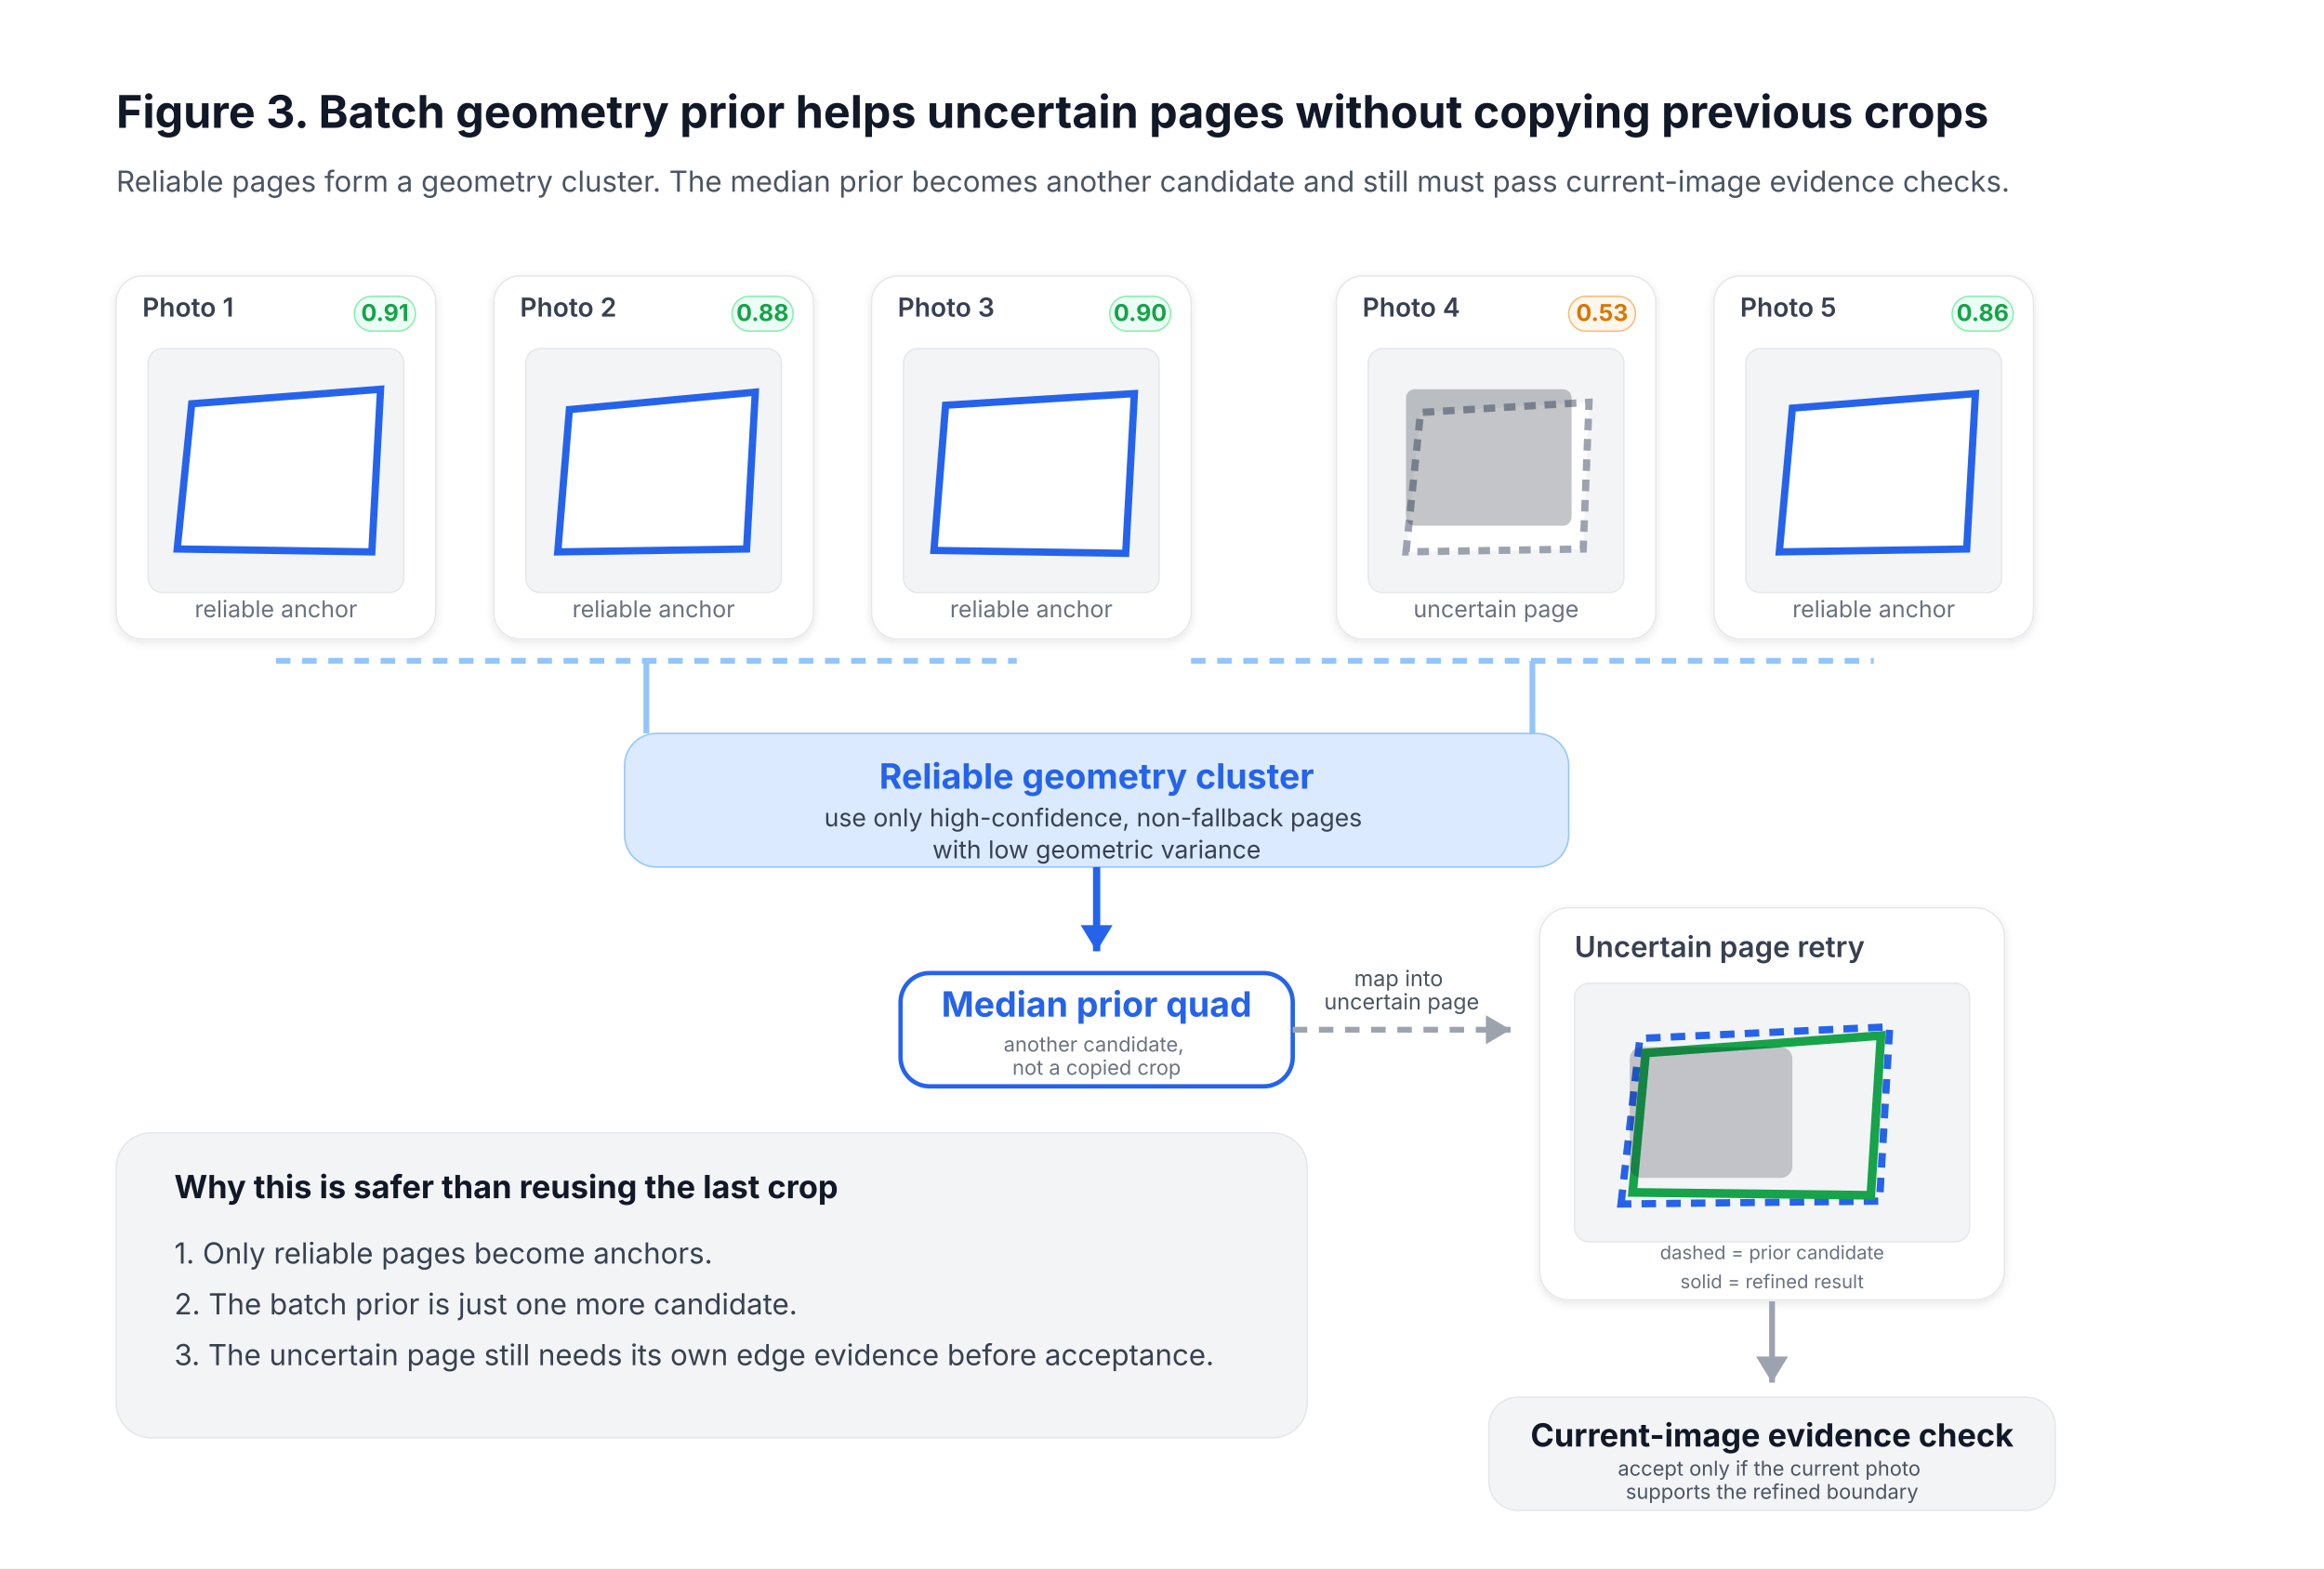
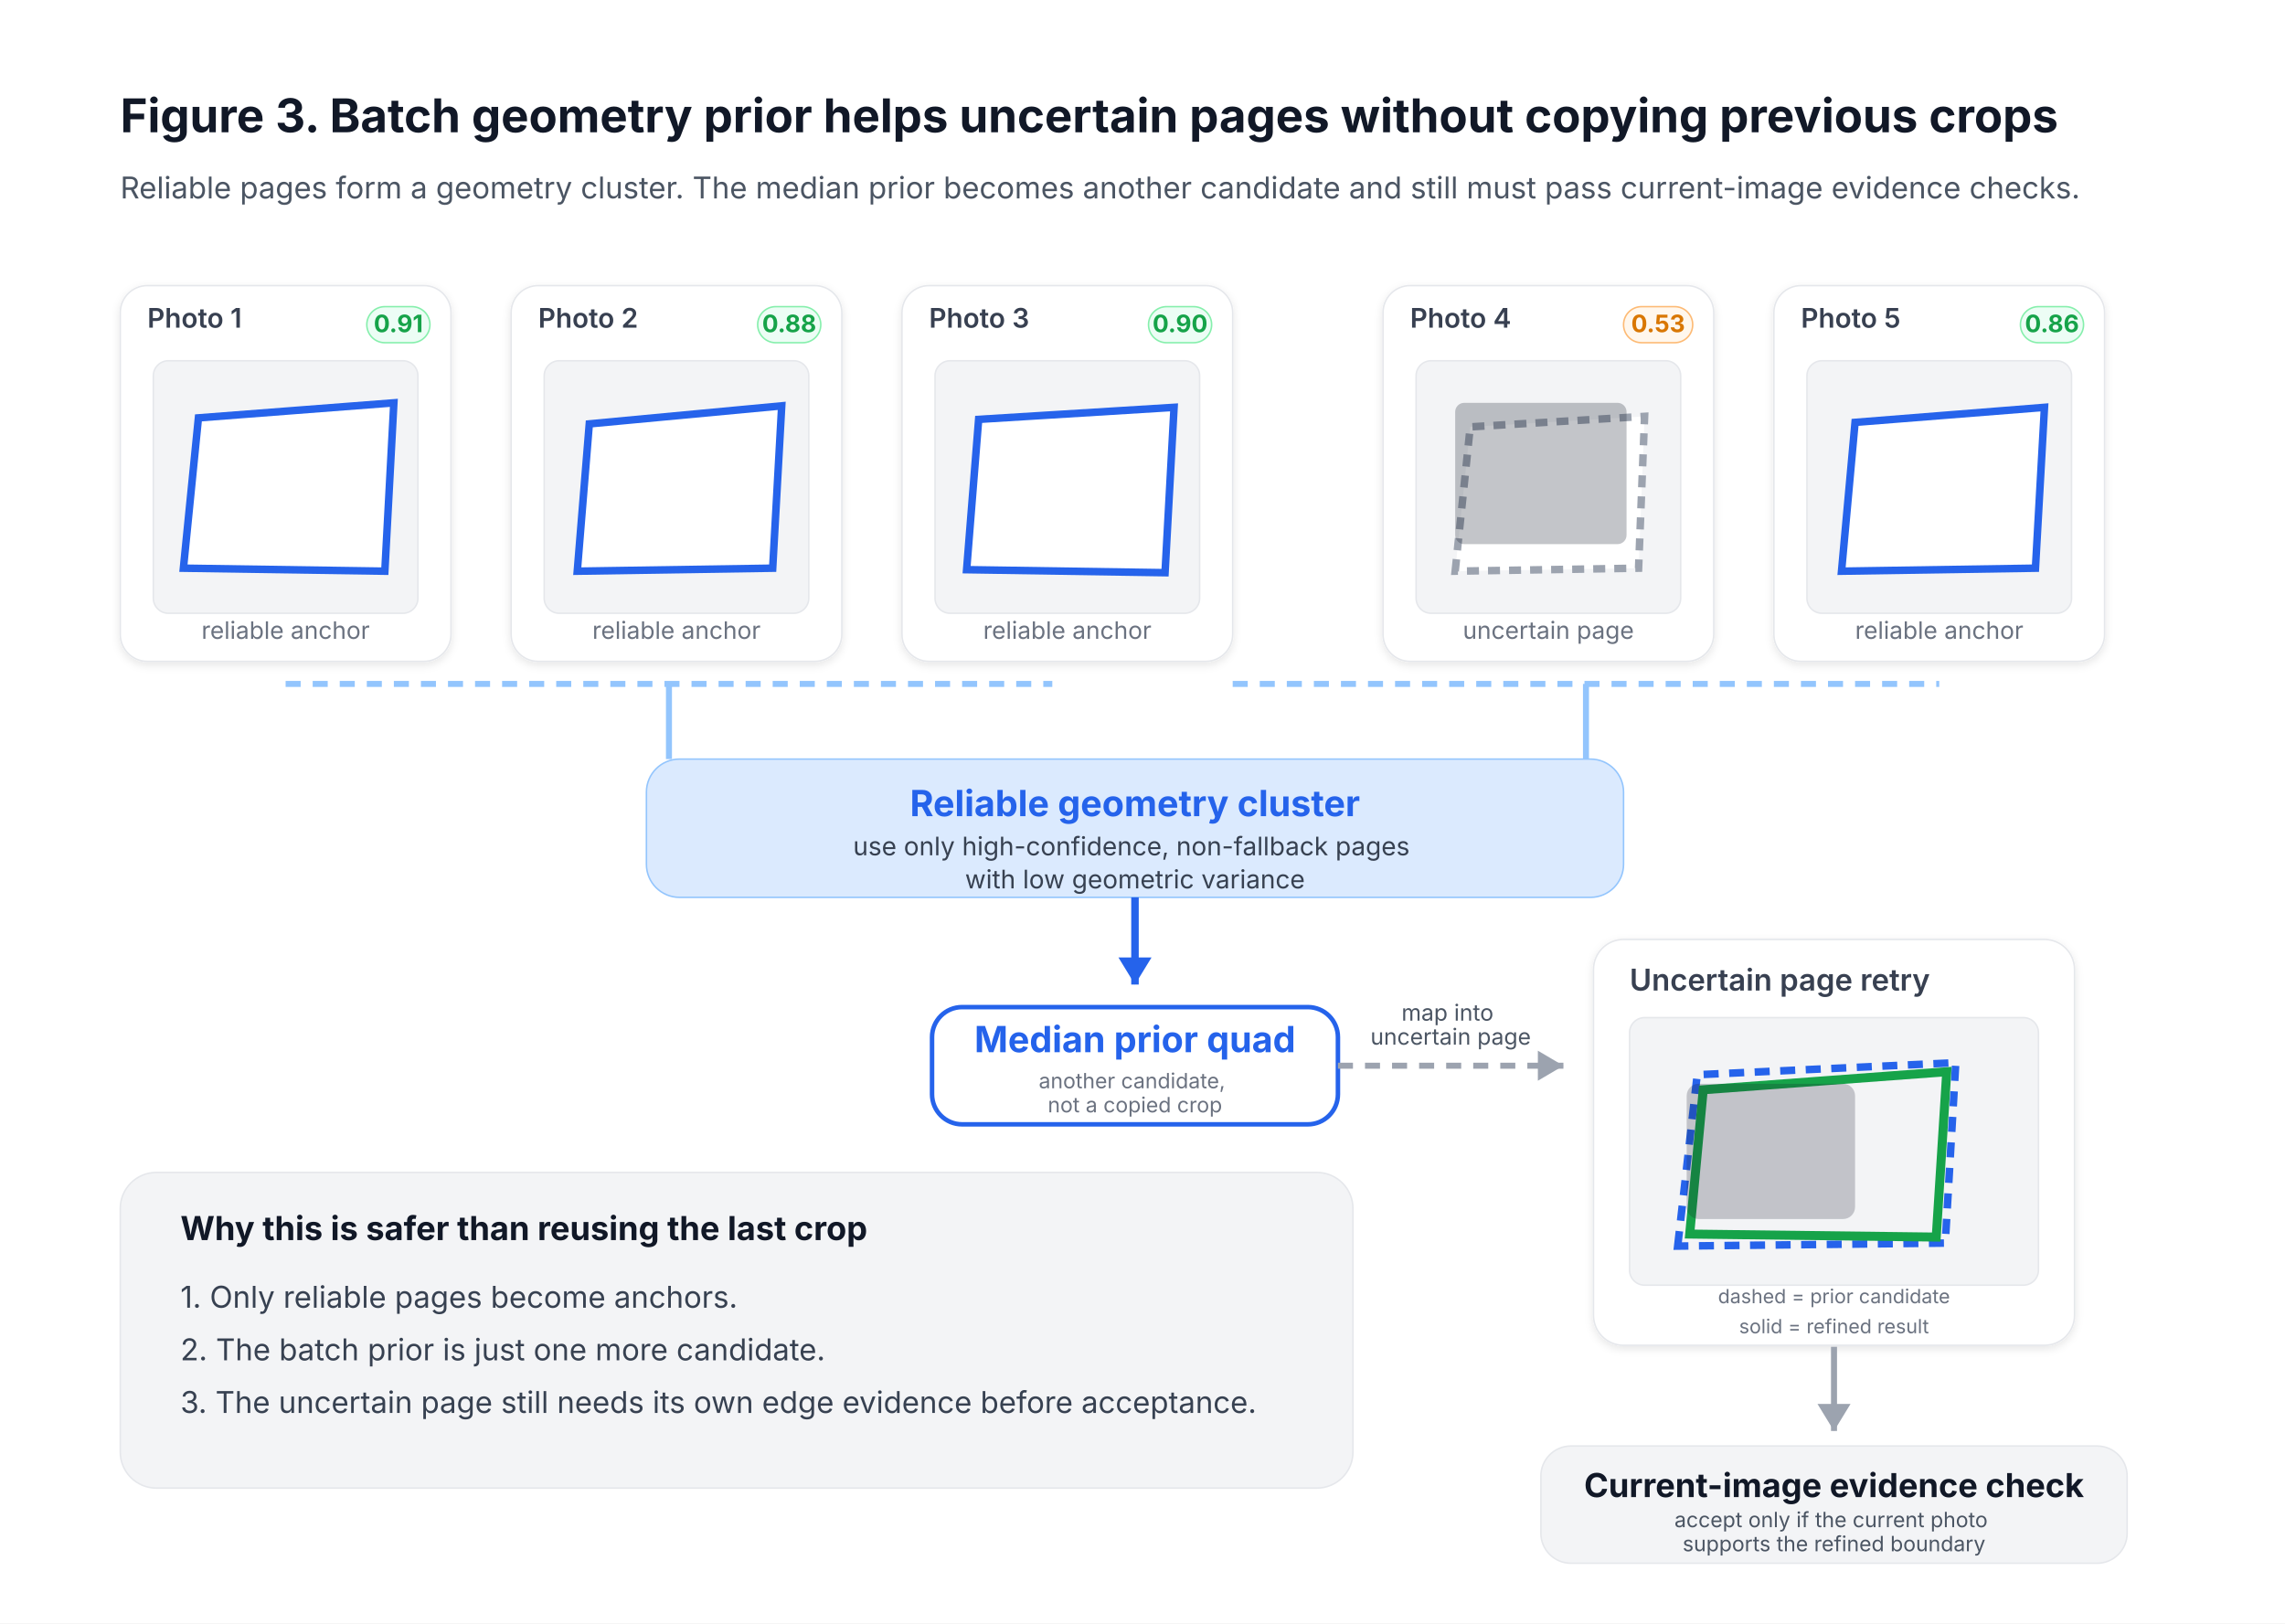
- <svg xmlns="http://www.w3.org/2000/svg" width="1600" height="1080" viewBox="0 0 1600 1080">
+ <svg xmlns="http://www.w3.org/2000/svg" width="1520" height="1080" viewBox="0 0 1520 1080">
  <rect width="1600" height="1080" fill="white" />
  <text x="80" y="88" font-family="Inter, Arial, sans-serif" font-size="31" font-weight="700" fill="#111827">Figure 3. Batch geometry prior helps uncertain pages without copying previous crops</text>
  <text x="80" y="132" font-family="Inter, Arial, sans-serif" font-size="20" fill="#4B5563">Reliable pages form a geometry cluster. The median prior becomes another candidate and still must pass current-image evidence checks.</text>
  <defs>
    <filter id="shadow" x="-20%" y="-20%" width="140%" height="140%">
      <feDropShadow dx="0" dy="2" stdDeviation="3" flood-color="#000000" flood-opacity="0.10" />
    </filter>
  </defs>
  <g transform="translate(80,190)" filter="url(#shadow)">
    <rect x="0" y="0" width="220" height="250" rx="18" fill="white" stroke="#E5E7EB" />
    <text x="18" y="28" font-family="Inter, Arial, sans-serif" font-size="18" font-weight="600" fill="#374151">Photo 1</text>
    <rect x="164" y="14" width="42" height="24" rx="12" fill="#ECFDF5" stroke="#86EFAC" />
    <text x="185" y="31" font-family="Inter, Arial, sans-serif" font-size="16" font-weight="700" fill="#16A34A" text-anchor="middle">0.91</text>
    <rect x="22" y="50" width="176" height="168" rx="10" fill="#F3F4F6" stroke="#E5E7EB" />
    <polygon points="42,188 52,88 182,78 176,190" fill="white" stroke="#2563EB" stroke-width="5" />
    <text x="110" y="235" font-family="Inter, Arial, sans-serif" font-size="16" fill="#6B7280" text-anchor="middle">reliable anchor</text>
  </g>
  <g transform="translate(340,190)" filter="url(#shadow)">
    <rect x="0" y="0" width="220" height="250" rx="18" fill="white" stroke="#E5E7EB" />
    <text x="18" y="28" font-family="Inter, Arial, sans-serif" font-size="18" font-weight="600" fill="#374151">Photo 2</text>
    <rect x="164" y="14" width="42" height="24" rx="12" fill="#ECFDF5" stroke="#86EFAC" />
    <text x="185" y="31" font-family="Inter, Arial, sans-serif" font-size="16" font-weight="700" fill="#16A34A" text-anchor="middle">0.88</text>
    <rect x="22" y="50" width="176" height="168" rx="10" fill="#F3F4F6" stroke="#E5E7EB" />
    <polygon points="44,190 52,92 180,80 174,188" fill="white" stroke="#2563EB" stroke-width="5" />
    <text x="110" y="235" font-family="Inter, Arial, sans-serif" font-size="16" fill="#6B7280" text-anchor="middle">reliable anchor</text>
  </g>
  <g transform="translate(600,190)" filter="url(#shadow)">
    <rect x="0" y="0" width="220" height="250" rx="18" fill="white" stroke="#E5E7EB" />
    <text x="18" y="28" font-family="Inter, Arial, sans-serif" font-size="18" font-weight="600" fill="#374151">Photo 3</text>
    <rect x="164" y="14" width="42" height="24" rx="12" fill="#ECFDF5" stroke="#86EFAC" />
    <text x="185" y="31" font-family="Inter, Arial, sans-serif" font-size="16" font-weight="700" fill="#16A34A" text-anchor="middle">0.90</text>
    <rect x="22" y="50" width="176" height="168" rx="10" fill="#F3F4F6" stroke="#E5E7EB" />
    <polygon points="43,189 51,89 181,81 175,191" fill="white" stroke="#2563EB" stroke-width="5" />
    <text x="110" y="235" font-family="Inter, Arial, sans-serif" font-size="16" fill="#6B7280" text-anchor="middle">reliable anchor</text>
  </g>
  <g transform="translate(920,190)" filter="url(#shadow)">
    <rect x="0" y="0" width="220" height="250" rx="18" fill="white" stroke="#E5E7EB" />
    <text x="18" y="28" font-family="Inter, Arial, sans-serif" font-size="18" font-weight="600" fill="#374151">Photo 4</text>
    <rect x="160" y="14" width="46" height="24" rx="12" fill="#FFF7ED" stroke="#FDBA74" />
    <text x="183" y="31" font-family="Inter, Arial, sans-serif" font-size="16" font-weight="700" fill="#D97706" text-anchor="middle">0.53</text>
    <rect x="22" y="50" width="176" height="168" rx="10" fill="#F3F4F6" stroke="#E5E7EB" />
    <polygon points="48,190 58,94 174,87 170,188" fill="white" stroke="#9CA3AF" stroke-width="5" stroke-dasharray="8 6" />
    <rect x="48" y="78" width="114" height="94" rx="6" fill="#111827" opacity="0.25" />
    <text x="110" y="235" font-family="Inter, Arial, sans-serif" font-size="16" fill="#6B7280" text-anchor="middle">uncertain page</text>
  </g>
  <g transform="translate(1180,190)" filter="url(#shadow)">
    <rect x="0" y="0" width="220" height="250" rx="18" fill="white" stroke="#E5E7EB" />
    <text x="18" y="28" font-family="Inter, Arial, sans-serif" font-size="18" font-weight="600" fill="#374151">Photo 5</text>
    <rect x="164" y="14" width="42" height="24" rx="12" fill="#ECFDF5" stroke="#86EFAC" />
    <text x="185" y="31" font-family="Inter, Arial, sans-serif" font-size="16" font-weight="700" fill="#16A34A" text-anchor="middle">0.86</text>
    <rect x="22" y="50" width="176" height="168" rx="10" fill="#F3F4F6" stroke="#E5E7EB" />
    <polygon points="45,190 54,91 180,81 174,188" fill="white" stroke="#2563EB" stroke-width="5" />
    <text x="110" y="235" font-family="Inter, Arial, sans-serif" font-size="16" fill="#6B7280" text-anchor="middle">reliable anchor</text>
  </g>
  <line x1="190" y1="455" x2="700" y2="455" stroke="#93C5FD" stroke-width="4" stroke-dasharray="10 8" />
  <line x1="820" y1="455" x2="1290" y2="455" stroke="#93C5FD" stroke-width="4" stroke-dasharray="10 8" />
  <line x1="445" y1="455" x2="445" y2="505" stroke="#93C5FD" stroke-width="4" />
  <line x1="1055" y1="455" x2="1055" y2="505" stroke="#93C5FD" stroke-width="4" />
  <rect x="430" y="505" width="650" height="92" rx="22" fill="#DBEAFE" stroke="#93C5FD" />
  <text x="755" y="543" font-family="Inter, Arial, sans-serif" font-size="24" font-weight="700" fill="#2563EB" text-anchor="middle">
    Reliable geometry cluster
  </text>
  <text x="755" y="569" font-family="Inter, Arial, sans-serif" font-size="17" fill="#374151" text-anchor="middle">
    <tspan x="755" dy="0">use only high-confidence, non-fallback pages</tspan>
    <tspan x="755" dy="22">with low geometric variance</tspan>
  </text>
  <line x1="755" y1="597" x2="755" y2="655" stroke="#2563EB" stroke-width="5" />
  <polygon points="755,655 744,637 766,637" fill="#2563EB" />
  <rect x="620" y="670" width="270" height="78" rx="20" fill="white" stroke="#2563EB" stroke-width="3" />
  <text x="755" y="700" font-family="Inter, Arial, sans-serif" font-size="24" font-weight="700" fill="#2563EB" text-anchor="middle">
    Median prior quad
  </text>
  <text x="755" y="724" font-family="Inter, Arial, sans-serif" font-size="14" fill="#6B7280" text-anchor="middle">
    <tspan x="755" dy="0">another candidate,</tspan>
    <tspan x="755" dy="16">not a copied crop</tspan>
  </text>
  <line x1="890" y1="709" x2="1040" y2="709" stroke="#9CA3AF" stroke-width="4" stroke-dasharray="10 8" />
  <polygon points="1040,709 1023,699 1023,719" fill="#9CA3AF" />
  <text x="965" y="679" font-family="Inter, Arial, sans-serif" font-size="15" fill="#4B5563" text-anchor="middle">
    <tspan x="965" dy="0">map into</tspan>
    <tspan x="965" dy="16">uncertain page</tspan>
  </text>
  <g transform="translate(1060,625)" filter="url(#shadow)">
    <rect x="0" y="0" width="320" height="270" rx="20" fill="white" stroke="#E5E7EB" />
    <text x="24" y="34" font-family="Inter, Arial, sans-serif" font-size="20" font-weight="600" fill="#374151">Uncertain page retry</text>
    <rect x="24" y="52" width="272" height="178" rx="10" fill="#F3F4F6" stroke="#E5E7EB" />
    <polygon points="56,204 69,90 241,82 234,202" fill="none" stroke="#2563EB" stroke-width="5" stroke-dasharray="10 7" />
    <polygon points="64,196 73,100 235,88 228,198" fill="none" stroke="#16A34A" stroke-width="6" />
    <rect x="62" y="96" width="112" height="90" rx="8" fill="#111827" opacity="0.22" />
    <text x="160" y="242" font-family="Inter, Arial, sans-serif" font-size="13" fill="#6B7280" text-anchor="middle">dashed = prior candidate</text>
    <text x="160" y="262" font-family="Inter, Arial, sans-serif" font-size="13" fill="#6B7280" text-anchor="middle">solid = refined result</text>
  </g>
  <line x1="1220" y1="896" x2="1220" y2="952" stroke="#9CA3AF" stroke-width="4" />
  <polygon points="1220,952 1209,934 1231,934" fill="#9CA3AF" />
  <rect x="1025" y="962" width="390" height="78" rx="20" fill="#F3F4F6" stroke="#E5E7EB" />
  <text x="1220" y="996" font-family="Inter, Arial, sans-serif" font-size="22" font-weight="700" fill="#111827" text-anchor="middle">
    Current-image evidence check
  </text>
  <text x="1220" y="1016" font-family="Inter, Arial, sans-serif" font-size="14" fill="#4B5563" text-anchor="middle">
    <tspan x="1220" dy="0">accept only if the current photo</tspan>
    <tspan x="1220" dy="16">supports the refined boundary</tspan>
  </text>
  <rect x="80" y="780" width="820" height="210" rx="24" fill="#F3F4F6" stroke="#E5E7EB" />
  <text x="120" y="825" font-family="Inter, Arial, sans-serif" font-size="22" font-weight="700" fill="#111827">
    Why this is safer than reusing the last crop
  </text>
  <text x="120" y="870" font-family="Inter, Arial, sans-serif" font-size="20" fill="#374151">
    1. Only reliable pages become anchors.
  </text>
  <text x="120" y="905" font-family="Inter, Arial, sans-serif" font-size="20" fill="#374151">
    2. The batch prior is just one more candidate.
  </text>
  <text x="120" y="940" font-family="Inter, Arial, sans-serif" font-size="20" fill="#374151">
    3. The uncertain page still needs its own edge evidence before acceptance.
  </text>
</svg>
